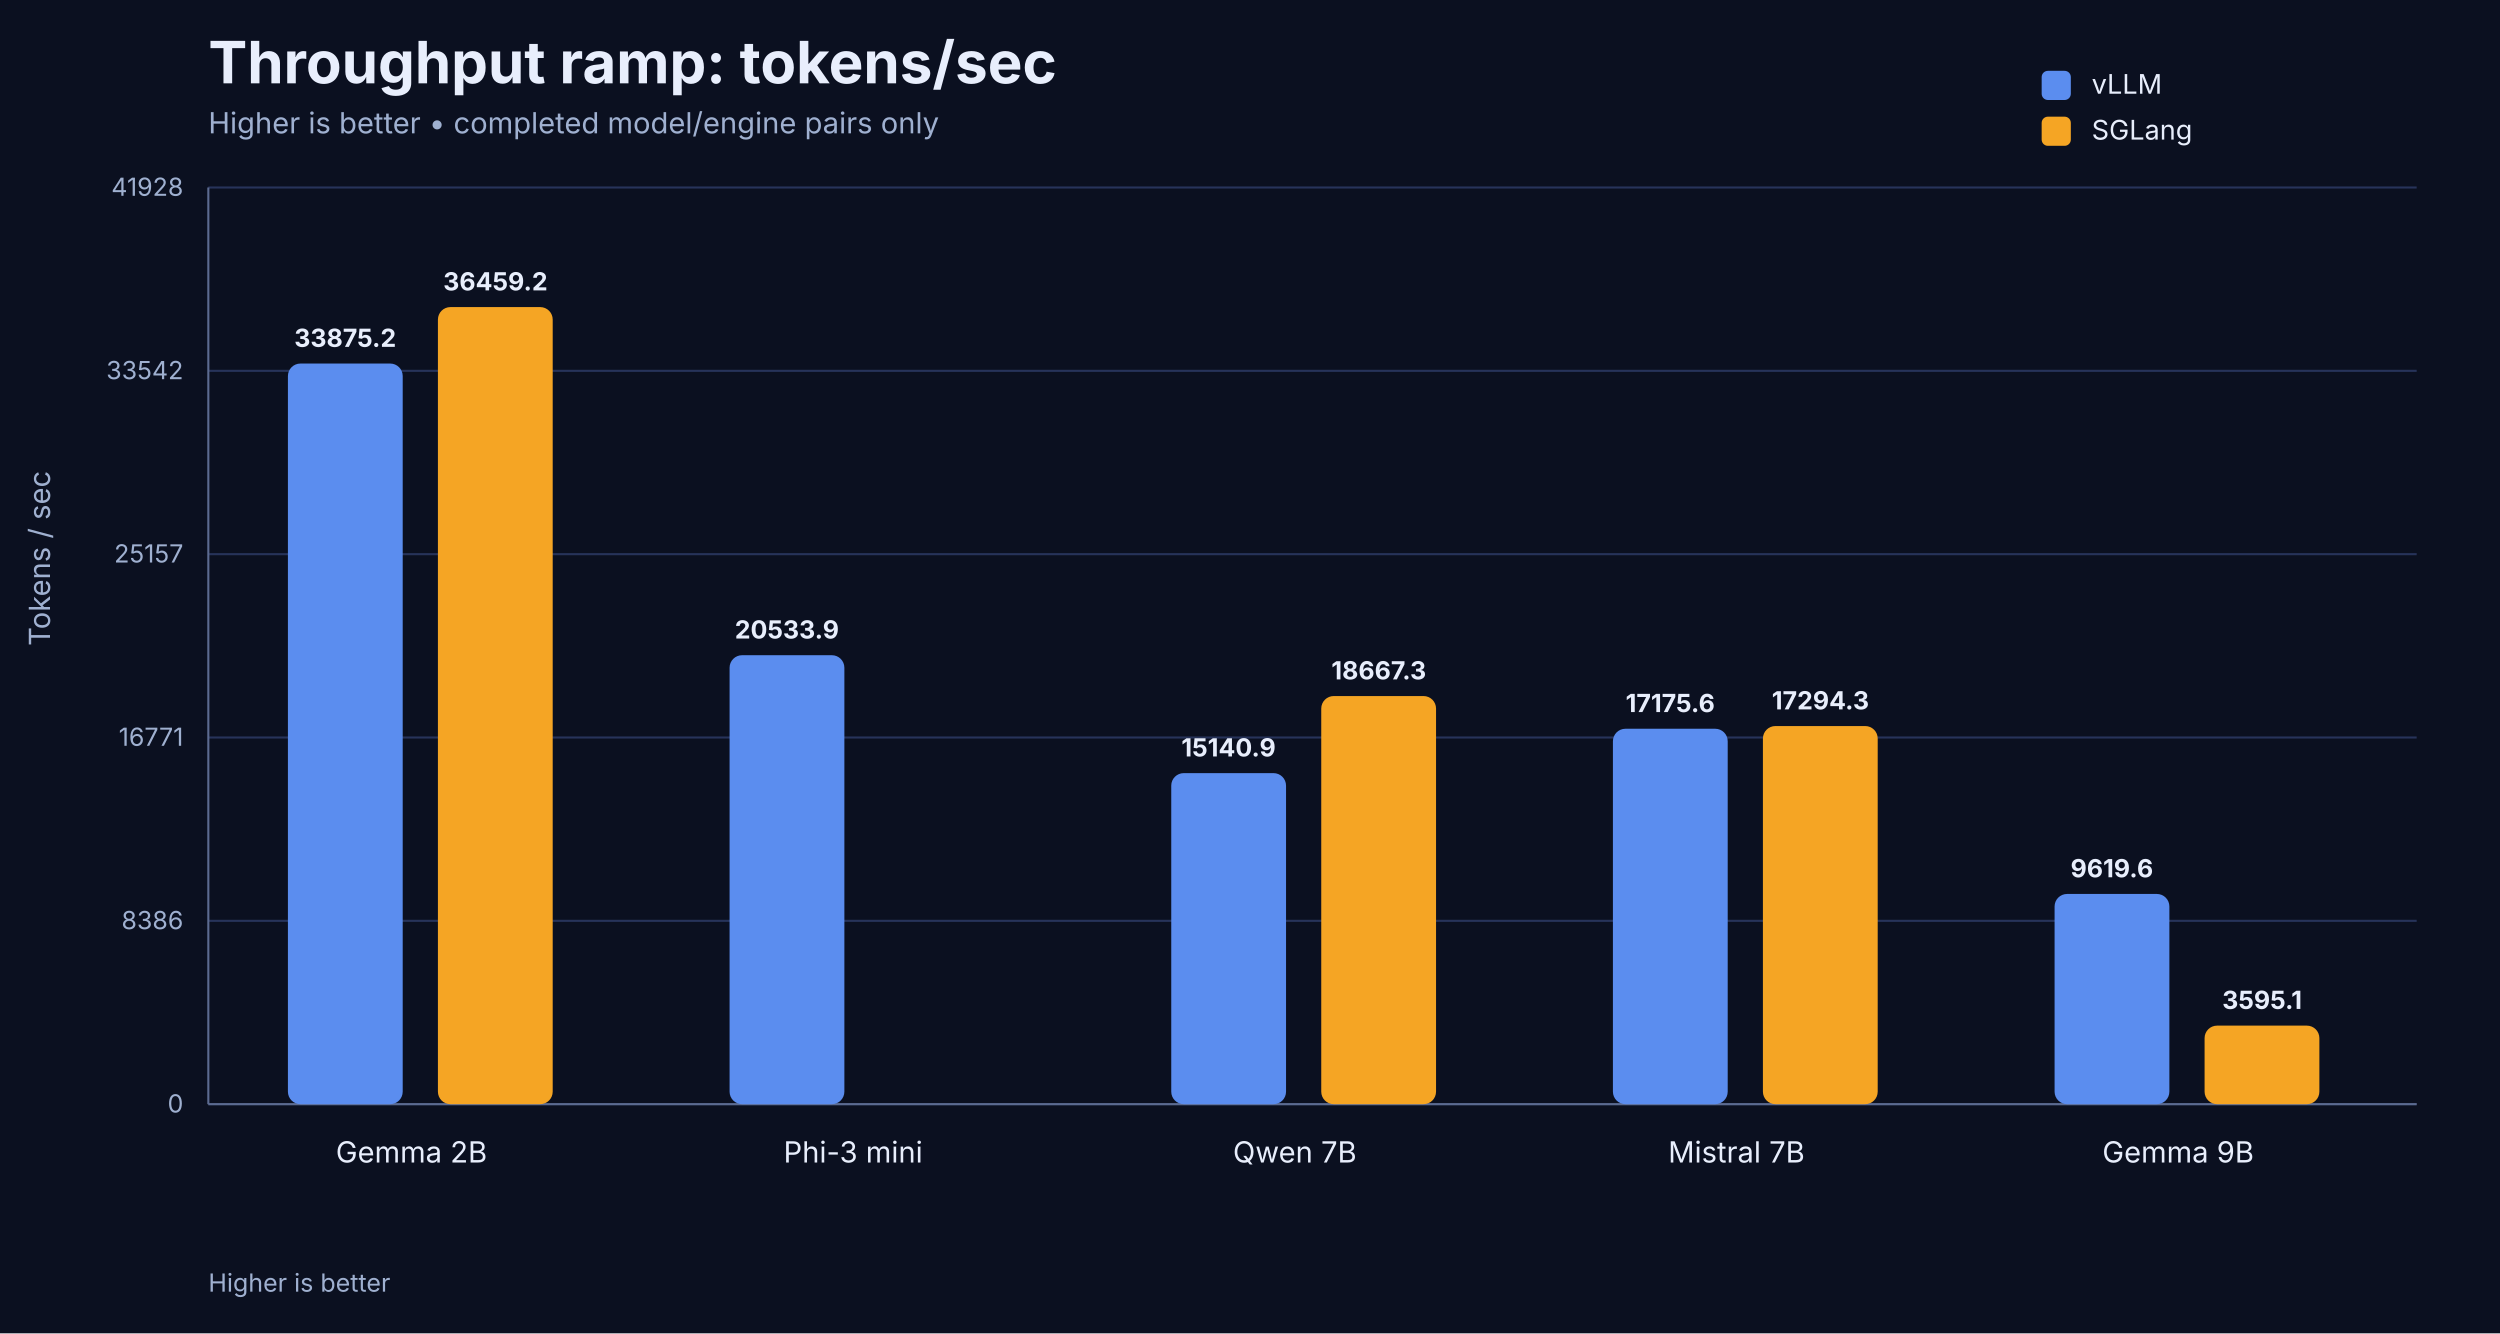
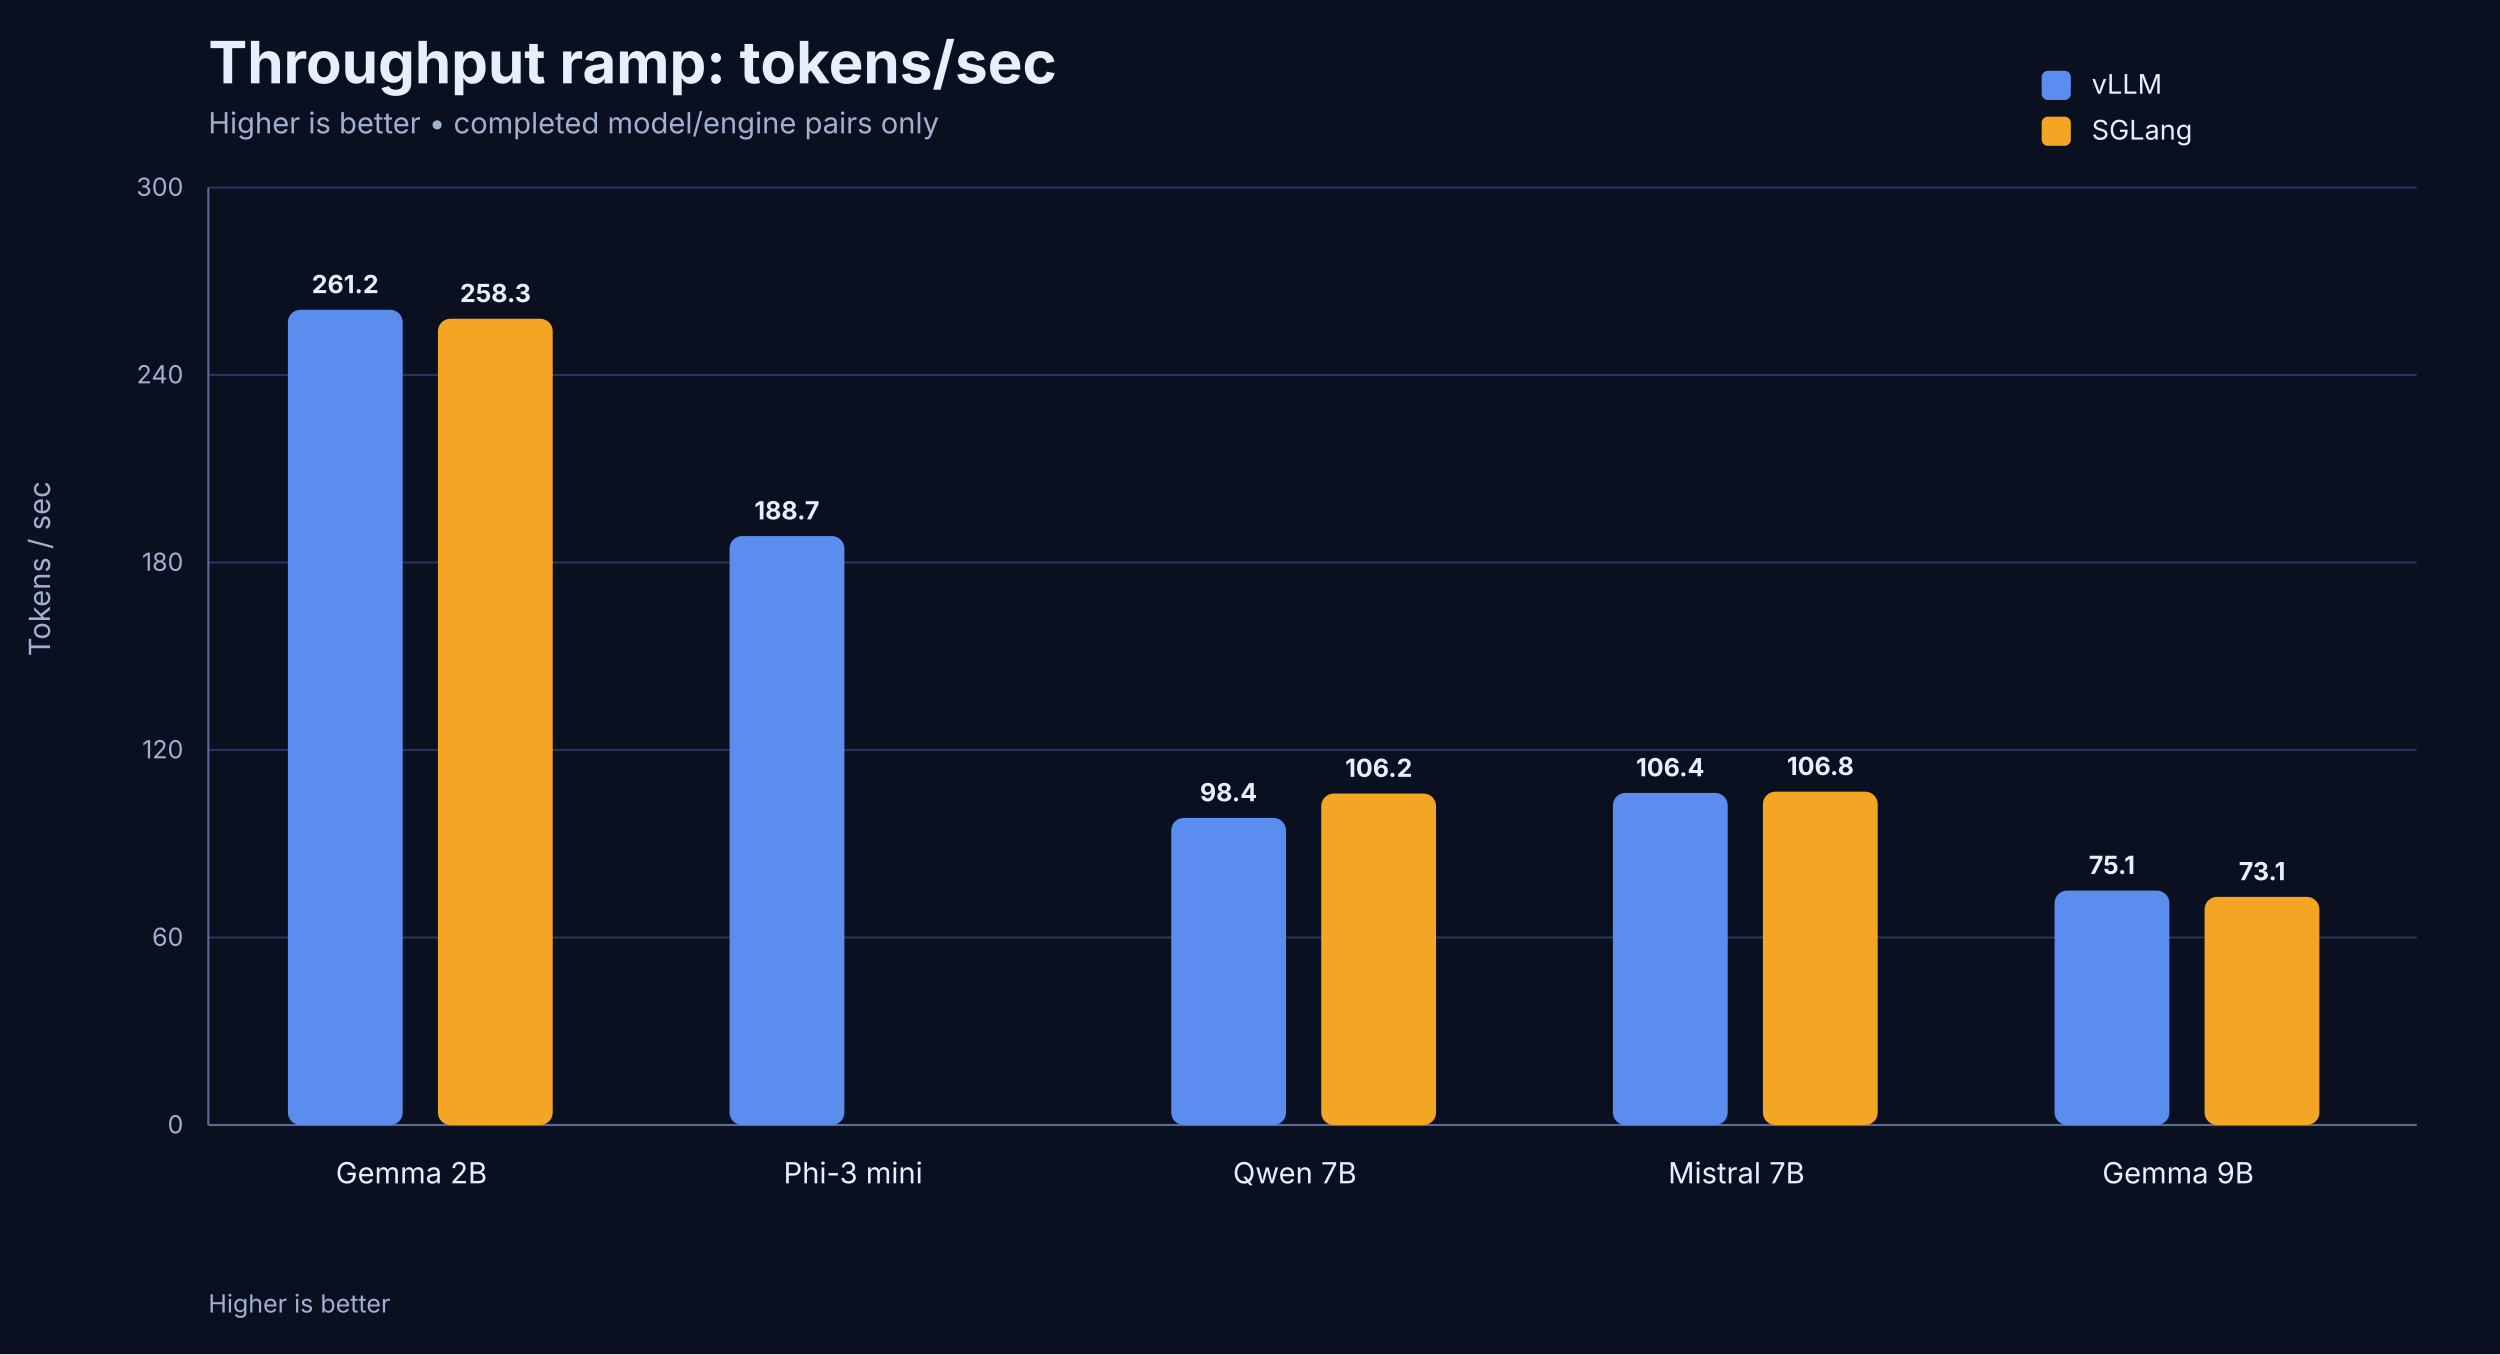
- <svg xmlns="http://www.w3.org/2000/svg" width="1200" height="640" viewBox="0 0 1200 640">
+ <svg xmlns="http://www.w3.org/2000/svg" width="1200" height="650" viewBox="0 0 1200 650">
  <style>text{font-family:system-ui,-apple-system,sans-serif;fill:#e8eefc}.muted{fill:#9fb0d0}.small{font-size:12px}.label{font-size:14px}.title{font-size:28px;font-weight:700}.subtitle{font-size:14px}.axis{stroke:#5c6b91;stroke-width:1}.grid{stroke:#27335a;stroke-width:1}.value{font-size:12px;font-weight:700}.legend{font-size:13px}</style>
-   <rect width="1200" height="640" fill="#0b1020" />
+   <rect width="1200" height="650" fill="#0b1020" />
  <text x="100" y="40" class="title">Throughput ramp: tokens/sec</text>
  <text x="100" y="64" class="subtitle muted">Higher is better • completed model/engine pairs only</text>
-   <line x1="100" y1="530.0" x2="1160" y2="530.0" class="grid" />
-   <text x="88" y="534.0" text-anchor="end" class="small muted">0</text>
-   <line x1="100" y1="442.0" x2="1160" y2="442.0" class="grid" />
-   <text x="88" y="446.0" text-anchor="end" class="small muted">8386</text>
-   <line x1="100" y1="354.0" x2="1160" y2="354.0" class="grid" />
-   <text x="88" y="358.0" text-anchor="end" class="small muted">16771</text>
-   <line x1="100" y1="266.0" x2="1160" y2="266.0" class="grid" />
-   <text x="88" y="270.0" text-anchor="end" class="small muted">25157</text>
-   <line x1="100" y1="178.0" x2="1160" y2="178.0" class="grid" />
-   <text x="88" y="182.0" text-anchor="end" class="small muted">33542</text>
+   <line x1="100" y1="540.0" x2="1160" y2="540.0" class="grid" />
+   <text x="88" y="544.0" text-anchor="end" class="small muted">0</text>
+   <line x1="100" y1="450.0" x2="1160" y2="450.0" class="grid" />
+   <text x="88" y="454.0" text-anchor="end" class="small muted">60</text>
+   <line x1="100" y1="360.0" x2="1160" y2="360.0" class="grid" />
+   <text x="88" y="364.0" text-anchor="end" class="small muted">120</text>
+   <line x1="100" y1="270.0" x2="1160" y2="270.0" class="grid" />
+   <text x="88" y="274.0" text-anchor="end" class="small muted">180</text>
+   <line x1="100" y1="180.0" x2="1160" y2="180.0" class="grid" />
+   <text x="88" y="184.0" text-anchor="end" class="small muted">240</text>
  <line x1="100" y1="90.0" x2="1160" y2="90.0" class="grid" />
-   <text x="88" y="94.0" text-anchor="end" class="small muted">41928</text>
-   <line x1="100" y1="90" x2="100" y2="530" class="axis" />
-   <line x1="100" y1="530" x2="1160" y2="530" class="axis" />
-   <rect x="138.2" y="174.5" width="55.1" height="355.5" rx="6" fill="#5B8DEF" />
-   <text x="165.7" y="166.5" text-anchor="middle" class="value">33875.2</text>
-   <rect x="210.2" y="147.4" width="55.1" height="382.6" rx="6" fill="#F5A524" />
-   <text x="237.8" y="139.4" text-anchor="middle" class="value">36459.2</text>
-   <text x="197.5" y="558" text-anchor="middle" class="label">Gemma 2B</text>
-   <rect x="350.2" y="314.5" width="55.1" height="215.5" rx="6" fill="#5B8DEF" />
-   <text x="377.7" y="306.5" text-anchor="middle" class="value">20533.9</text>
-   <text x="409.5" y="558" text-anchor="middle" class="label">Phi-3 mini</text>
-   <rect x="562.2" y="371.1" width="55.1" height="158.9" rx="6" fill="#5B8DEF" />
-   <text x="589.7" y="363.1" text-anchor="middle" class="value">15140.9</text>
-   <rect x="634.2" y="334.1" width="55.1" height="195.9" rx="6" fill="#F5A524" />
-   <text x="661.8" y="326.1" text-anchor="middle" class="value">18667.3</text>
-   <text x="621.5" y="558" text-anchor="middle" class="label">Qwen 7B</text>
-   <rect x="774.2" y="349.8" width="55.1" height="180.2" rx="6" fill="#5B8DEF" />
-   <text x="801.7" y="341.8" text-anchor="middle" class="value">17175.6</text>
-   <rect x="846.2" y="348.5" width="55.1" height="181.5" rx="6" fill="#F5A524" />
-   <text x="873.8" y="340.5" text-anchor="middle" class="value">17294.3</text>
-   <text x="833.5" y="558" text-anchor="middle" class="label">Mistral 7B</text>
-   <rect x="986.2" y="429.1" width="55.1" height="100.9" rx="6" fill="#5B8DEF" />
-   <text x="1013.7" y="421.1" text-anchor="middle" class="value">9619.6</text>
-   <rect x="1058.2" y="492.3" width="55.1" height="37.7" rx="6" fill="#F5A524" />
-   <text x="1085.8" y="484.3" text-anchor="middle" class="value">3595.1</text>
-   <text x="1045.5" y="558" text-anchor="middle" class="label">Gemma 9B</text>
+   <text x="88" y="94.0" text-anchor="end" class="small muted">300</text>
+   <line x1="100" y1="90" x2="100" y2="540" class="axis" />
+   <line x1="100" y1="540" x2="1160" y2="540" class="axis" />
+   <rect x="138.2" y="148.7" width="55.1" height="391.3" rx="6" fill="#5B8DEF" />
+   <text x="165.7" y="140.7" text-anchor="middle" class="value">261.2</text>
+   <rect x="210.2" y="153.0" width="55.1" height="387.0" rx="6" fill="#F5A524" />
+   <text x="237.8" y="145.0" text-anchor="middle" class="value">258.3</text>
+   <text x="197.5" y="568" text-anchor="middle" class="label">Gemma 2B</text>
+   <rect x="350.2" y="257.3" width="55.1" height="282.7" rx="6" fill="#5B8DEF" />
+   <text x="377.7" y="249.3" text-anchor="middle" class="value">188.7</text>
+   <text x="409.5" y="568" text-anchor="middle" class="label">Phi-3 mini</text>
+   <rect x="562.2" y="392.6" width="55.1" height="147.4" rx="6" fill="#5B8DEF" />
+   <text x="589.7" y="384.6" text-anchor="middle" class="value">98.4</text>
+   <rect x="634.2" y="380.9" width="55.1" height="159.1" rx="6" fill="#F5A524" />
+   <text x="661.8" y="372.9" text-anchor="middle" class="value">106.2</text>
+   <text x="621.5" y="568" text-anchor="middle" class="label">Qwen 7B</text>
+   <rect x="774.2" y="380.6" width="55.1" height="159.4" rx="6" fill="#5B8DEF" />
+   <text x="801.7" y="372.6" text-anchor="middle" class="value">106.4</text>
+   <rect x="846.2" y="380.0" width="55.1" height="160.0" rx="6" fill="#F5A524" />
+   <text x="873.8" y="372.0" text-anchor="middle" class="value">106.8</text>
+   <text x="833.5" y="568" text-anchor="middle" class="label">Mistral 7B</text>
+   <rect x="986.2" y="427.5" width="55.1" height="112.5" rx="6" fill="#5B8DEF" />
+   <text x="1013.7" y="419.5" text-anchor="middle" class="value">75.1</text>
+   <rect x="1058.2" y="430.5" width="55.1" height="109.5" rx="6" fill="#F5A524" />
+   <text x="1085.8" y="422.5" text-anchor="middle" class="value">73.1</text>
+   <text x="1045.5" y="568" text-anchor="middle" class="label">Gemma 9B</text>
  <rect x="980" y="34" width="14" height="14" rx="3" fill="#5B8DEF" />
  <text x="1004" y="45" class="legend">vLLM</text>
  <rect x="980" y="56" width="14" height="14" rx="3" fill="#F5A524" />
  <text x="1004" y="67" class="legend">SGLang</text>
-   <text x="24" y="310.0" transform="rotate(-90 24 310.0)" class="label muted">Tokens / sec</text>
-   <text x="100" y="620" class="small muted">Higher is better</text>
+   <text x="24" y="315.0" transform="rotate(-90 24 315.0)" class="label muted">Tokens / sec</text>
+   <text x="100" y="630" class="small muted">Higher is better</text>
</svg>
